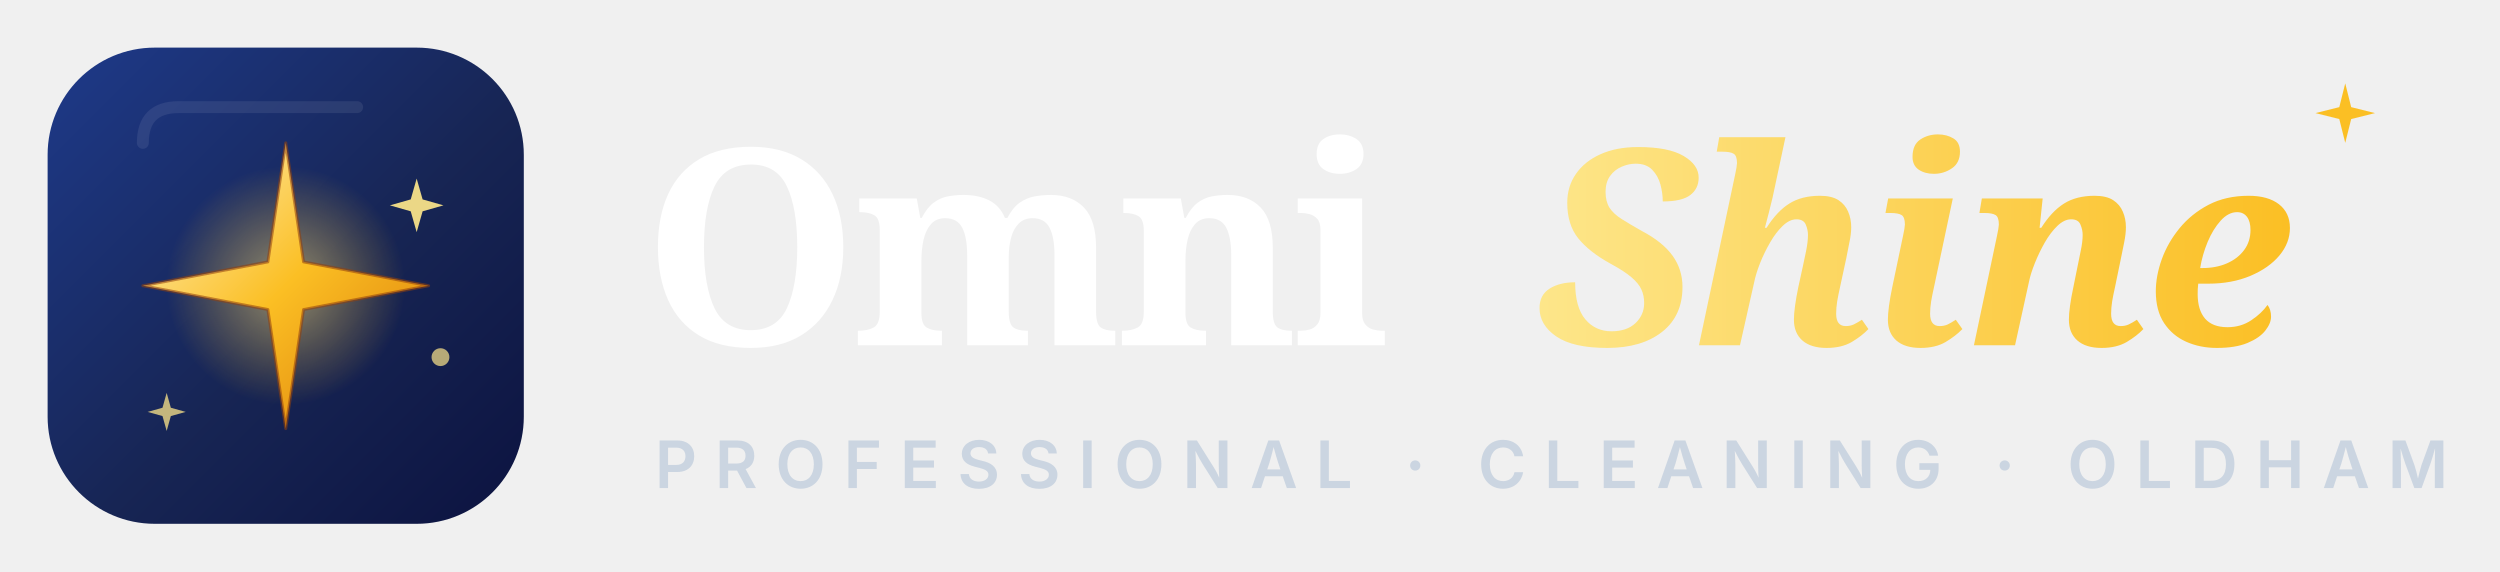
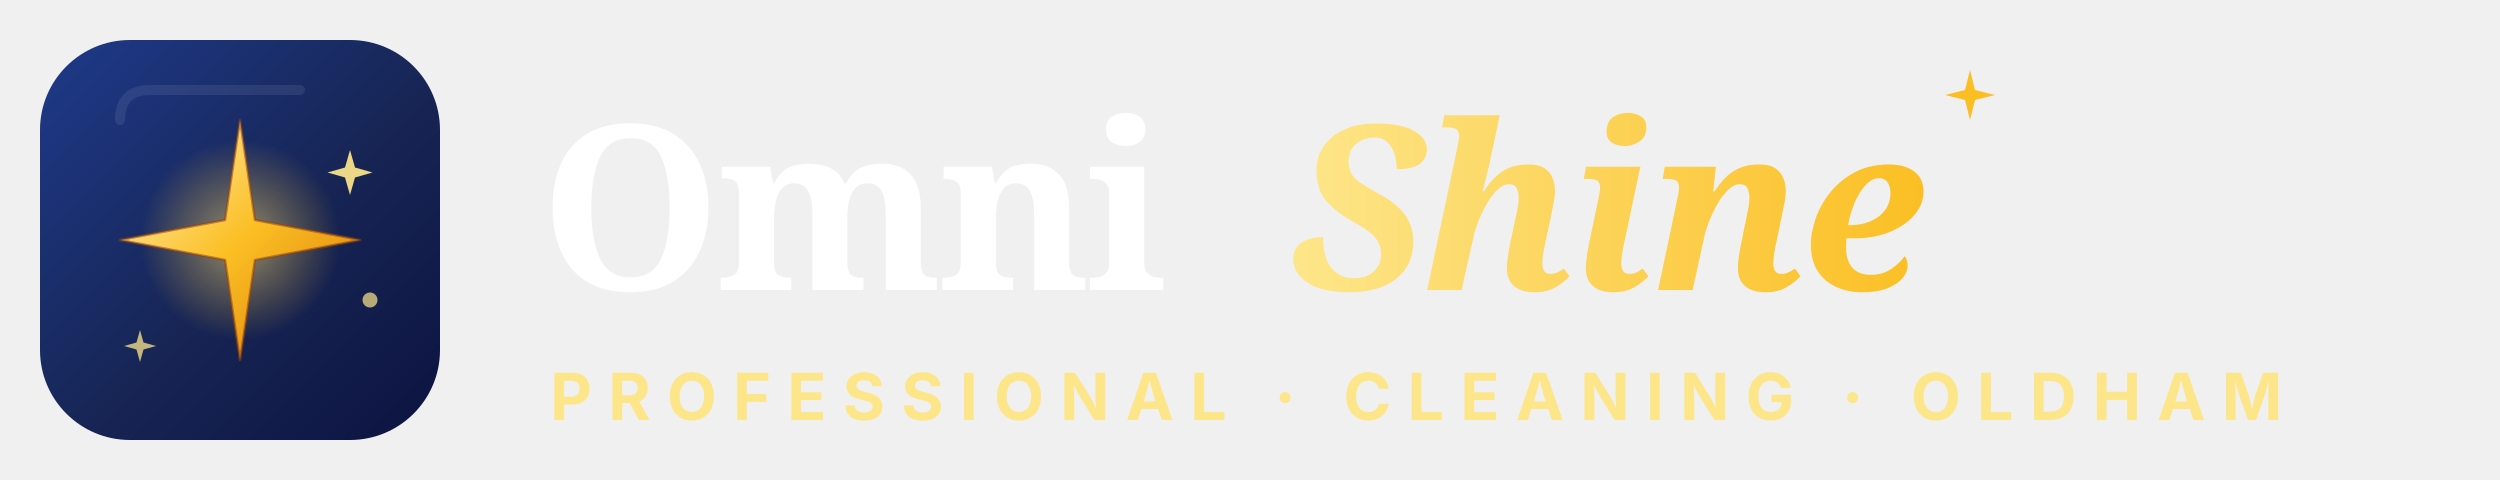
- <svg xmlns="http://www.w3.org/2000/svg" viewBox="0 0 420 96" role="img" aria-label="Omni Shine — Professional Cleaning">
+ <svg xmlns="http://www.w3.org/2000/svg" viewBox="0 0 500 96" role="img" aria-label="Omni Shine — Professional Cleaning">
  <defs>
    <linearGradient id="markBg" x1="0" y1="0" x2="1" y2="1">
      <stop offset="0" stop-color="#1e3a8a" />
      <stop offset="0.55" stop-color="#172554" />
      <stop offset="1" stop-color="#0c1340" />
    </linearGradient>
    <linearGradient id="markSparkle" x1="0" y1="0" x2="1" y2="1">
      <stop offset="0" stop-color="#fef3c7" />
      <stop offset="0.5" stop-color="#fbbf24" />
      <stop offset="1" stop-color="#d97706" />
    </linearGradient>
    <radialGradient id="markGlow" cx="50%" cy="50%" r="50%">
      <stop offset="0" stop-color="#fde68a" stop-opacity="0.55" />
      <stop offset="1" stop-color="#fbbf24" stop-opacity="0" />
    </radialGradient>
    <linearGradient id="shineGradLight" x1="0" y1="0" x2="1" y2="0">
      <stop offset="0" stop-color="#fde68a" />
      <stop offset="1" stop-color="#fbbf24" />
    </linearGradient>
  </defs>
  <g>
    <rect x="8" y="8" width="80" height="80" rx="18" fill="url(#markBg)" />
    <path d="M24 24 Q24 18 30 18 L60 18" stroke="#ffffff" stroke-opacity="0.08" stroke-width="2" fill="none" stroke-linecap="round" />
    <circle cx="48" cy="48" r="20" fill="url(#markGlow)" />
    <path d="M48 24 L51 44 L72 48 L51 52 L48 72 L45 52 L24 48 L45 44 Z" fill="url(#markSparkle)" stroke="#92400e" stroke-width="0.5" stroke-linejoin="round" stroke-opacity="0.55" />
    <path d="M70 30 L71 33.5 L74.5 34.5 L71 35.5 L70 39 L69 35.5 L65.5 34.5 L69 33.5 Z" fill="#fde68a" opacity="0.92" />
    <path d="M28 66 L28.7 68.5 L31.2 69.2 L28.7 69.9 L28 72.4 L27.3 69.9 L24.8 69.2 L27.3 68.5 Z" fill="#fde68a" opacity="0.75" />
    <circle cx="74" cy="60" r="1.5" fill="#fde68a" opacity="0.7" />
  </g>
  <g transform="translate(108 0)">
    <text x="0" y="58" font-family="'Fraunces Variable', Fraunces, Georgia, serif" font-size="46" font-weight="700" fill="#ffffff" letter-spacing="-1">
      Omni
    </text>
    <text x="150" y="58" font-family="'Fraunces Variable', Fraunces, Georgia, serif" font-size="46" font-weight="700" font-style="italic" fill="url(#shineGradLight)" letter-spacing="-0.5">
      Shine
    </text>
    <path d="M286 14 L287 18 L291 19 L287 20 L286 24 L285 20 L281 19 L285 18 Z" fill="#fbbf24" />
-     <text x="2" y="82" font-family="Inter, ui-sans-serif, system-ui, sans-serif" font-size="11" font-weight="600" fill="#cbd5e1" letter-spacing="3">
+     <text x="2" y="84" font-family="Inter, ui-sans-serif, system-ui, sans-serif" font-size="13" font-weight="700" fill="#fde68a" letter-spacing="3.2">
      PROFESSIONAL · CLEANING · OLDHAM
    </text>
  </g>
</svg>
